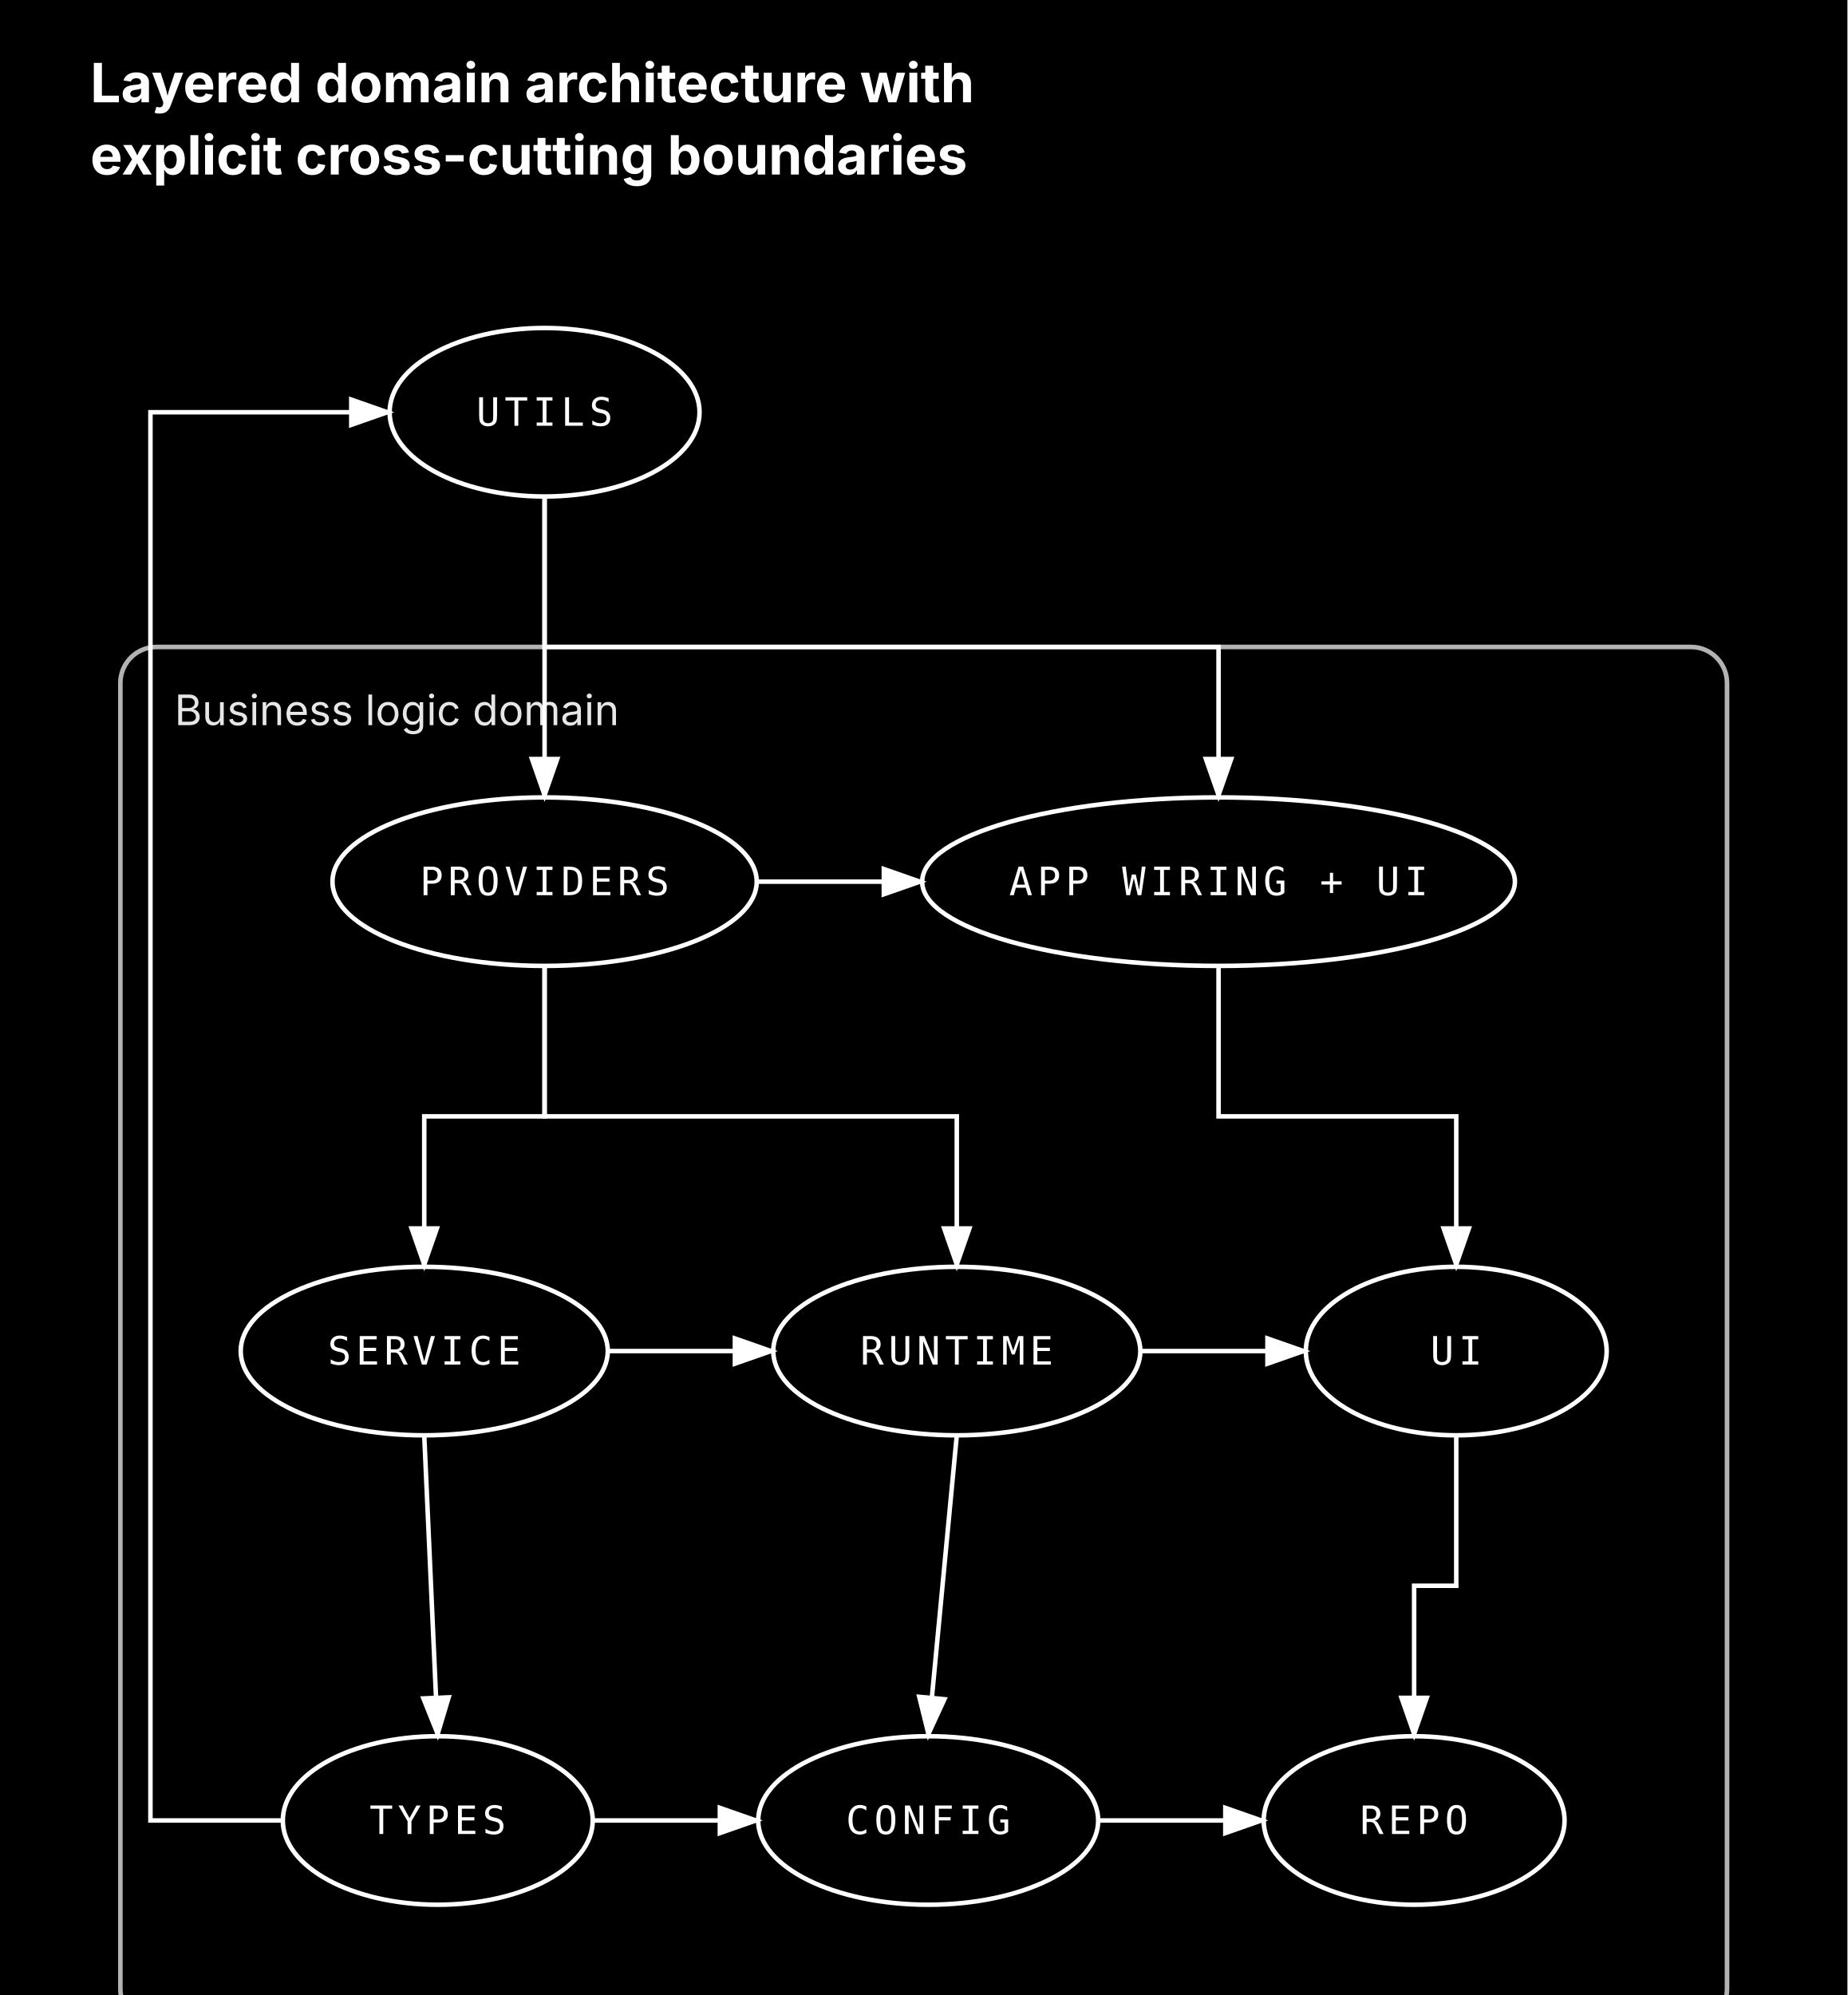
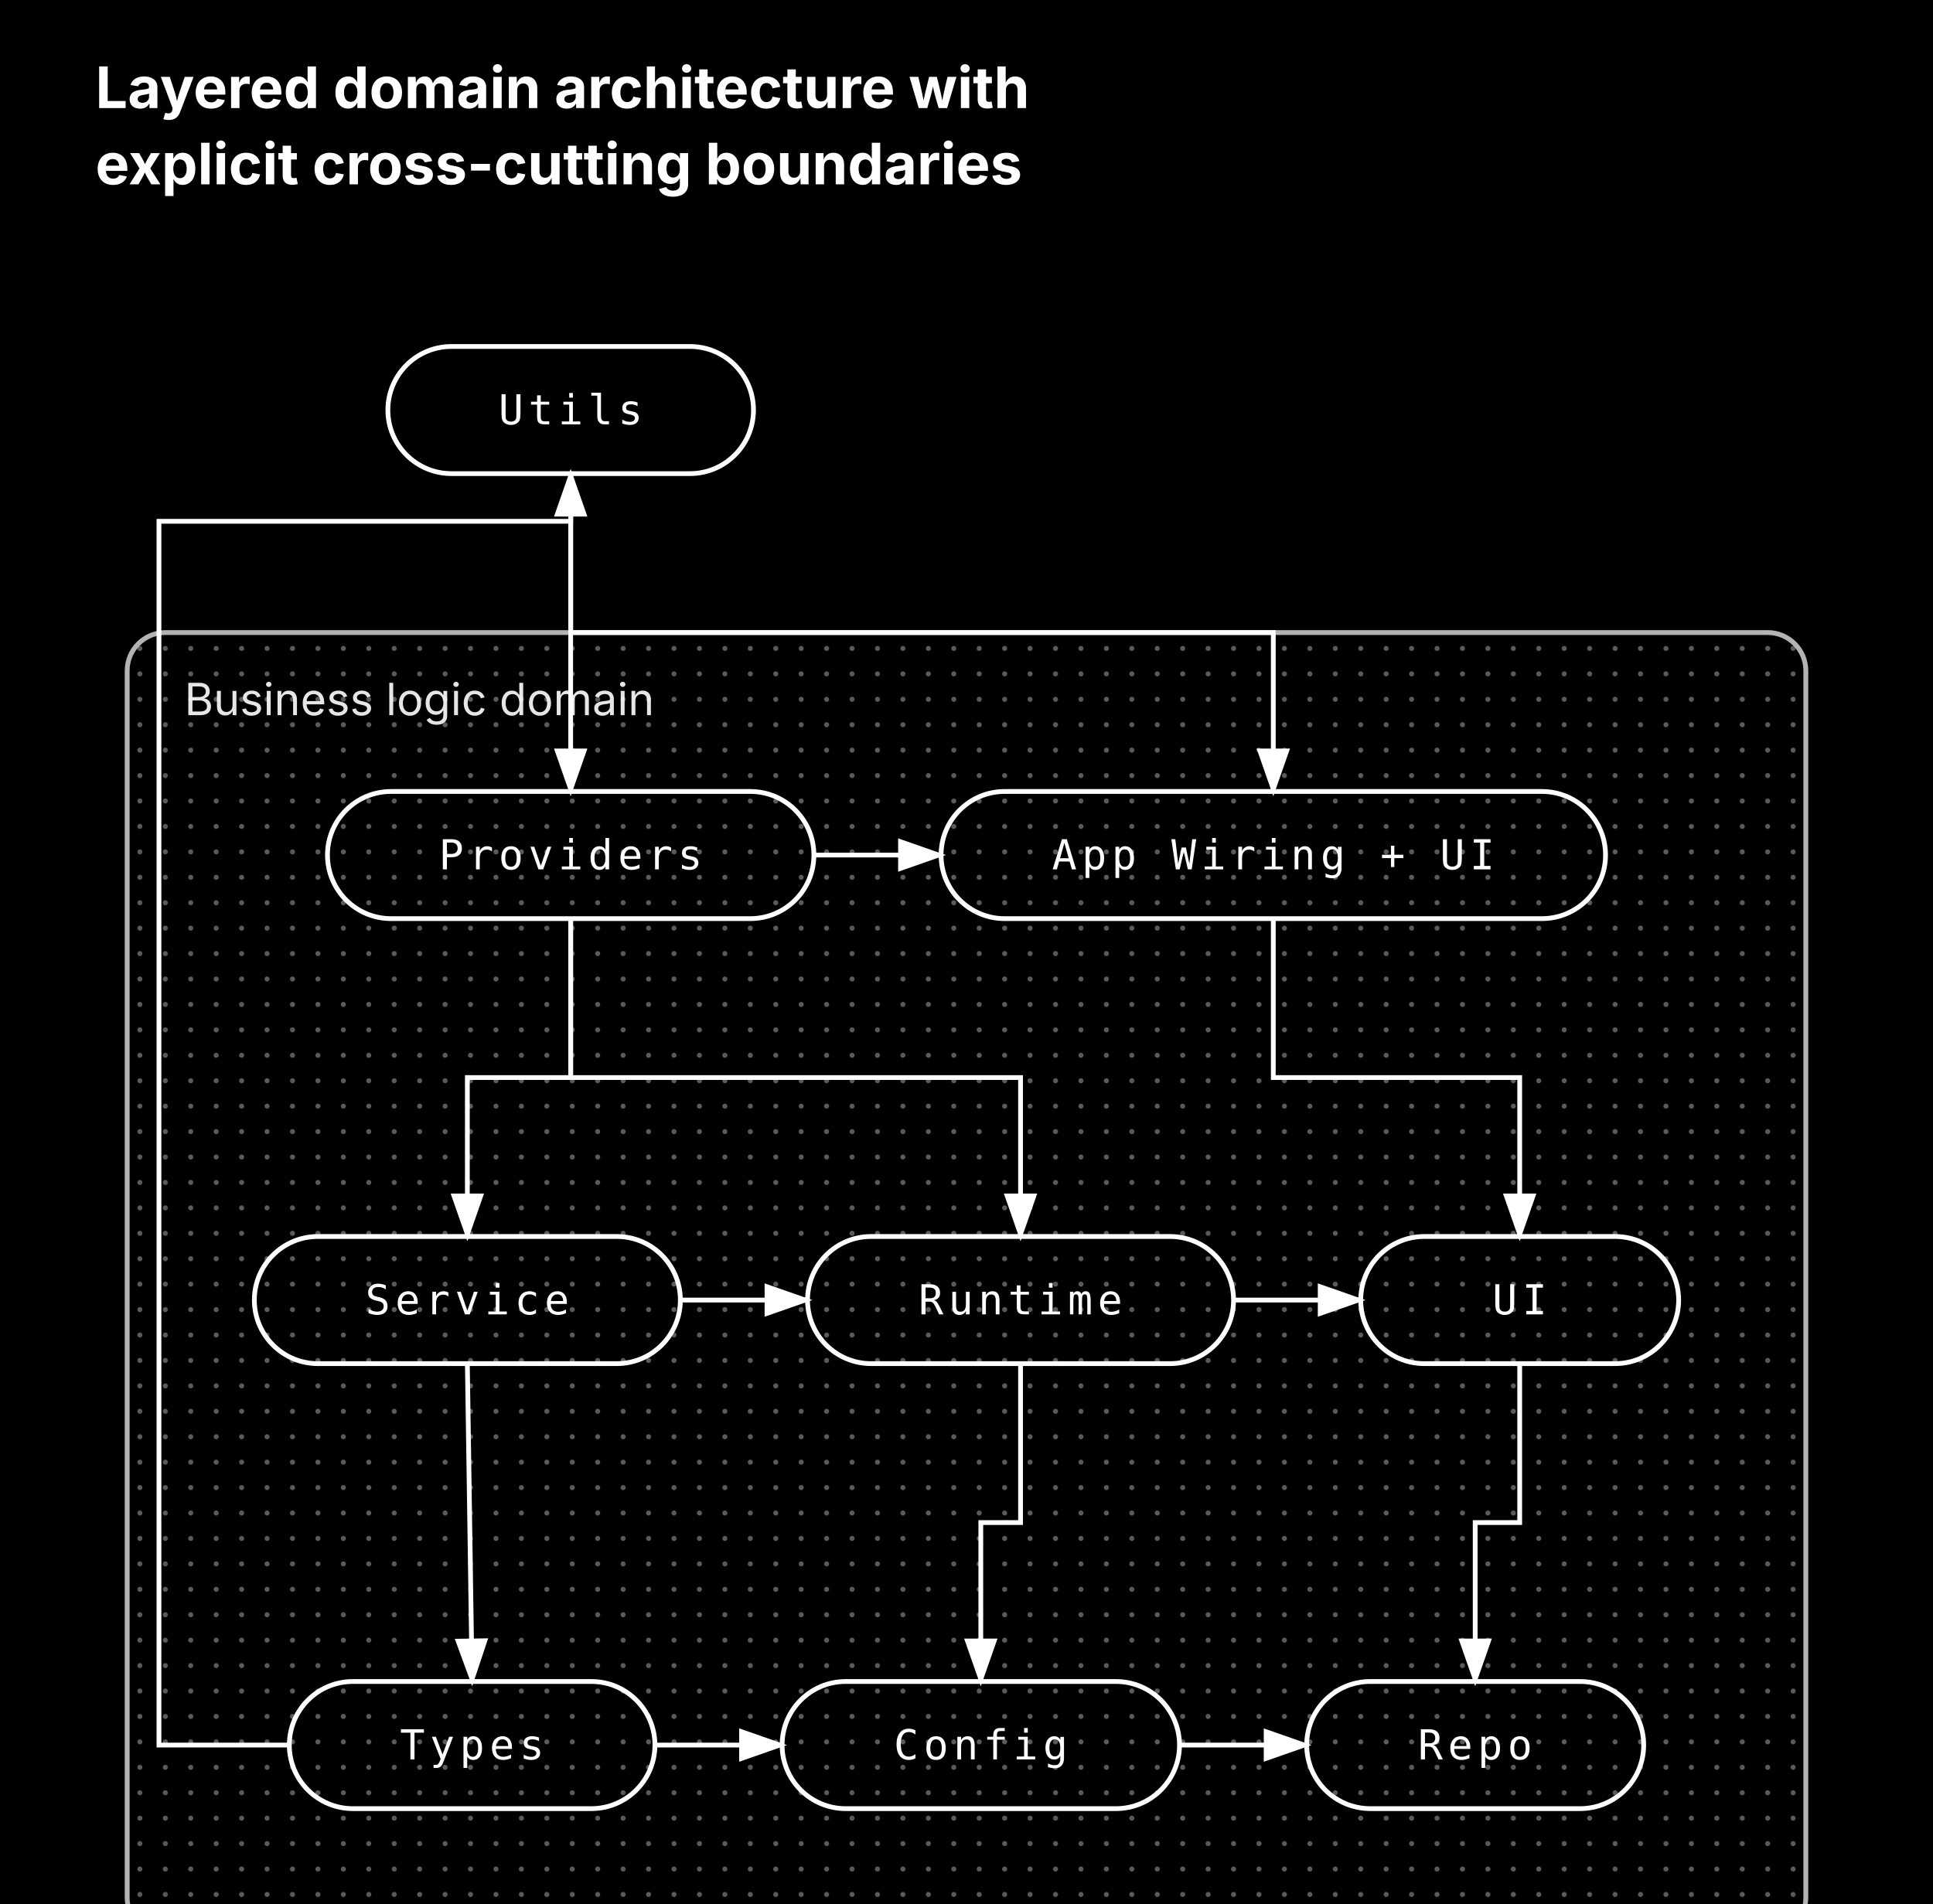
- <svg xmlns="http://www.w3.org/2000/svg" viewBox="0 0 614 663" width="614" height="663">
+ <svg xmlns="http://www.w3.org/2000/svg" viewBox="0 0 608 599" width="608" height="599">
  <defs>
    <pattern id="dotgrid" width="8" height="8" patternUnits="userSpaceOnUse">
      <rect width="8" height="8" fill="#000000" />
      <circle cx="4" cy="4" r="0.8" fill="#ffffff" opacity="0.7" />
    </pattern>
    <pattern id="crosshatch" width="8" height="8" patternUnits="userSpaceOnUse">
      <rect width="8" height="8" fill="#000000" />
      <path d="M0 8L8 0M-1 1L1 -1M7 9L9 7" stroke="#ffffff" stroke-width="0.8" opacity="0.2" />
    </pattern>
    <pattern id="hero" width="6" height="6" patternUnits="userSpaceOnUse">
      <rect width="6" height="6" fill="#222222" />
      <circle cx="3" cy="3" r="0.6" fill="#444444" opacity="0.5" />
    </pattern>
    <marker id="arrowhead" markerWidth="10" markerHeight="7" refX="9" refY="3.5" orient="auto" markerUnits="strokeWidth">
      <polygon points="0 0, 10 3.5, 0 7" fill="#ffffff" />
    </marker>
    <marker id="arrowhead-reverse" markerWidth="10" markerHeight="7" refX="1" refY="3.5" orient="auto" markerUnits="strokeWidth">
      <polygon points="10 0, 0 3.5, 10 7" fill="#ffffff" />
    </marker>
  </defs>
  <rect width="100%" height="100%" fill="#000000" />
  <g class="diagram">
    <text x="30" y="34" font-family="'Inter', 'Helvetica Neue', Arial, sans-serif" font-size="18" fill="#ffffff" font-weight="700">Layered domain architecture with</text>
    <text x="30" y="58" font-family="'Inter', 'Helvetica Neue', Arial, sans-serif" font-size="18" fill="#ffffff" font-weight="700">explicit cross-cutting boundaries</text>
-     <rect x="40" y="215" width="534" height="458" rx="12" fill="transparent" stroke="#ffffff" stroke-width="1.5" opacity="0.5" />
-     <rect x="40" y="215" width="534" height="458" rx="12" fill="none" stroke="#ffffff" stroke-width="1.5" opacity="0.4" />
-     <text x="58" y="241" font-family="'Inter', 'Helvetica Neue', Arial, sans-serif" font-size="14" fill="#ffffff" opacity="0.9">Business logic domain</text>
-     <line x1="181" y1="165" x2="181" y2="265" stroke="#ffffff" stroke-width="1.5" marker-end="url(#arrowhead)" />
-     <polyline points="181,165 181,215 405,215 405,265" fill="none" stroke="#ffffff" stroke-width="1.5" marker-end="url(#arrowhead)" />
-     <line x1="251.5" y1="293" x2="306.5" y2="293" stroke="#ffffff" stroke-width="1.5" marker-end="url(#arrowhead)" />
-     <polyline points="181,321 181,371 141,371 141,421" fill="none" stroke="#ffffff" stroke-width="1.5" marker-end="url(#arrowhead)" />
-     <polyline points="181,321 181,371 318,371 318,421" fill="none" stroke="#ffffff" stroke-width="1.5" marker-end="url(#arrowhead)" />
-     <polyline points="405,321 405,371 484,371 484,421" fill="none" stroke="#ffffff" stroke-width="1.5" marker-end="url(#arrowhead)" />
-     <line x1="202" y1="449" x2="257" y2="449" stroke="#ffffff" stroke-width="1.5" marker-end="url(#arrowhead)" />
-     <line x1="379" y1="449" x2="434" y2="449" stroke="#ffffff" stroke-width="1.5" marker-end="url(#arrowhead)" />
-     <line x1="141" y1="477" x2="145.5" y2="577" stroke="#ffffff" stroke-width="1.5" marker-end="url(#arrowhead)" />
-     <line x1="318" y1="477" x2="308.5" y2="577" stroke="#ffffff" stroke-width="1.5" marker-end="url(#arrowhead)" />
-     <polyline points="484,477 484,527 470,527 470,577" fill="none" stroke="#ffffff" stroke-width="1.5" marker-end="url(#arrowhead)" />
-     <line x1="197" y1="605" x2="252" y2="605" stroke="#ffffff" stroke-width="1.5" marker-end="url(#arrowhead)" />
-     <line x1="365" y1="605" x2="420" y2="605" stroke="#ffffff" stroke-width="1.5" marker-end="url(#arrowhead)" />
-     <polyline points="94,605 50,605 50,137 129.5,137" fill="none" stroke="#ffffff" stroke-width="1.5" marker-end="url(#arrowhead)" />
-     <rect x="129.5" y="109" width="103" height="56" rx="999" fill="transparent" stroke="#ffffff" stroke-width="1.5" />
-     <text x="181" y="137" font-family="'JetBrains Mono', 'Fira Code', 'SF Mono', 'Cascadia Code', monospace" font-size="13" fill="#ffffff" text-anchor="middle" dominant-baseline="central" letter-spacing="0.12em">UTILS</text>
-     <rect x="110.5" y="265" width="141" height="56" rx="999" fill="transparent" stroke="#ffffff" stroke-width="1.5" />
-     <text x="181" y="293" font-family="'JetBrains Mono', 'Fira Code', 'SF Mono', 'Cascadia Code', monospace" font-size="13" fill="#ffffff" text-anchor="middle" dominant-baseline="central" letter-spacing="0.12em">PROVIDERS</text>
-     <rect x="306.5" y="265" width="197" height="56" rx="999" fill="transparent" stroke="#ffffff" stroke-width="1.5" />
-     <text x="405" y="293" font-family="'JetBrains Mono', 'Fira Code', 'SF Mono', 'Cascadia Code', monospace" font-size="13" fill="#ffffff" text-anchor="middle" dominant-baseline="central" letter-spacing="0.12em">APP WIRING + UI</text>
-     <rect x="80" y="421" width="122" height="56" rx="999" fill="transparent" stroke="#ffffff" stroke-width="1.5" />
-     <text x="141" y="449" font-family="'JetBrains Mono', 'Fira Code', 'SF Mono', 'Cascadia Code', monospace" font-size="13" fill="#ffffff" text-anchor="middle" dominant-baseline="central" letter-spacing="0.12em">SERVICE</text>
-     <rect x="257" y="421" width="122" height="56" rx="999" fill="transparent" stroke="#ffffff" stroke-width="1.5" />
-     <text x="318" y="449" font-family="'JetBrains Mono', 'Fira Code', 'SF Mono', 'Cascadia Code', monospace" font-size="13" fill="#ffffff" text-anchor="middle" dominant-baseline="central" letter-spacing="0.12em">RUNTIME</text>
-     <rect x="434" y="421" width="100" height="56" rx="999" fill="transparent" stroke="#ffffff" stroke-width="1.5" />
-     <text x="484" y="449" font-family="'JetBrains Mono', 'Fira Code', 'SF Mono', 'Cascadia Code', monospace" font-size="13" fill="#ffffff" text-anchor="middle" dominant-baseline="central" letter-spacing="0.12em">UI</text>
-     <rect x="94" y="577" width="103" height="56" rx="999" fill="transparent" stroke="#ffffff" stroke-width="1.5" />
-     <text x="145.5" y="605" font-family="'JetBrains Mono', 'Fira Code', 'SF Mono', 'Cascadia Code', monospace" font-size="13" fill="#ffffff" text-anchor="middle" dominant-baseline="central" letter-spacing="0.12em">TYPES</text>
-     <rect x="252" y="577" width="113" height="56" rx="999" fill="transparent" stroke="#ffffff" stroke-width="1.5" />
-     <text x="308.5" y="605" font-family="'JetBrains Mono', 'Fira Code', 'SF Mono', 'Cascadia Code', monospace" font-size="13" fill="#ffffff" text-anchor="middle" dominant-baseline="central" letter-spacing="0.12em">CONFIG</text>
-     <rect x="420" y="577" width="100" height="56" rx="999" fill="transparent" stroke="#ffffff" stroke-width="1.5" />
-     <text x="470" y="605" font-family="'JetBrains Mono', 'Fira Code', 'SF Mono', 'Cascadia Code', monospace" font-size="13" fill="#ffffff" text-anchor="middle" dominant-baseline="central" letter-spacing="0.12em">REPO</text>
+     <rect x="40" y="199" width="528" height="410" rx="12" fill="url(#dotgrid)" stroke="#ffffff" stroke-width="1.5" opacity="0.5" />
+     <rect x="40" y="199" width="528" height="410" rx="12" fill="none" stroke="#ffffff" stroke-width="1.5" opacity="0.4" />
+     <text x="58" y="225" font-family="'Inter', 'Helvetica Neue', Arial, sans-serif" font-size="14" fill="#ffffff" opacity="0.9">Business logic domain</text>
+     <line x1="179.5" y1="149" x2="179.5" y2="249" stroke="#ffffff" stroke-width="1.5" marker-end="url(#arrowhead)" />
+     <polyline points="179.5,149 179.5,199 400.5,199 400.5,249" fill="none" stroke="#ffffff" stroke-width="1.5" marker-end="url(#arrowhead)" />
+     <line x1="256" y1="269" x2="296" y2="269" stroke="#ffffff" stroke-width="1.5" marker-end="url(#arrowhead)" />
+     <polyline points="179.5,289 179.5,339 147,339 147,389" fill="none" stroke="#ffffff" stroke-width="1.5" marker-end="url(#arrowhead)" />
+     <polyline points="179.5,289 179.5,339 321,339 321,389" fill="none" stroke="#ffffff" stroke-width="1.5" marker-end="url(#arrowhead)" />
+     <polyline points="400.5,289 400.5,339 478,339 478,389" fill="none" stroke="#ffffff" stroke-width="1.5" marker-end="url(#arrowhead)" />
+     <line x1="214" y1="409" x2="254" y2="409" stroke="#ffffff" stroke-width="1.5" marker-end="url(#arrowhead)" />
+     <line x1="388" y1="409" x2="428" y2="409" stroke="#ffffff" stroke-width="1.5" marker-end="url(#arrowhead)" />
+     <line x1="147" y1="429" x2="148.5" y2="529" stroke="#ffffff" stroke-width="1.5" marker-end="url(#arrowhead)" />
+     <polyline points="321,429 321,479 308.5,479 308.5,529" fill="none" stroke="#ffffff" stroke-width="1.5" marker-end="url(#arrowhead)" />
+     <polyline points="478,429 478,479 464,479 464,529" fill="none" stroke="#ffffff" stroke-width="1.5" marker-end="url(#arrowhead)" />
+     <line x1="206" y1="549" x2="246" y2="549" stroke="#ffffff" stroke-width="1.5" marker-end="url(#arrowhead)" />
+     <line x1="371" y1="549" x2="411" y2="549" stroke="#ffffff" stroke-width="1.5" marker-end="url(#arrowhead)" />
+     <polyline points="91,549 50,549 50,164 179.5,164 179.5,149" fill="none" stroke="#ffffff" stroke-width="1.5" marker-end="url(#arrowhead)" />
+     <rect x="122" y="109" width="115" height="40" rx="20" fill="transparent" stroke="#ffffff" stroke-width="1.5" />
+     <text x="179.5" y="129" font-family="'JetBrains Mono', 'Fira Code', 'SF Mono', 'Cascadia Code', monospace" font-size="13" fill="#ffffff" text-anchor="middle" dominant-baseline="central" letter-spacing="0.12em">Utils</text>
+     <rect x="103" y="249" width="153" height="40" rx="20" fill="transparent" stroke="#ffffff" stroke-width="1.5" />
+     <text x="179.5" y="269" font-family="'JetBrains Mono', 'Fira Code', 'SF Mono', 'Cascadia Code', monospace" font-size="13" fill="#ffffff" text-anchor="middle" dominant-baseline="central" letter-spacing="0.12em">Providers</text>
+     <rect x="296" y="249" width="209" height="40" rx="20" fill="transparent" stroke="#ffffff" stroke-width="1.5" />
+     <text x="400.5" y="269" font-family="'JetBrains Mono', 'Fira Code', 'SF Mono', 'Cascadia Code', monospace" font-size="13" fill="#ffffff" text-anchor="middle" dominant-baseline="central" letter-spacing="0.12em">App Wiring + UI</text>
+     <rect x="80" y="389" width="134" height="40" rx="20" fill="transparent" stroke="#ffffff" stroke-width="1.5" />
+     <text x="147" y="409" font-family="'JetBrains Mono', 'Fira Code', 'SF Mono', 'Cascadia Code', monospace" font-size="13" fill="#ffffff" text-anchor="middle" dominant-baseline="central" letter-spacing="0.12em">Service</text>
+     <rect x="254" y="389" width="134" height="40" rx="20" fill="transparent" stroke="#ffffff" stroke-width="1.5" />
+     <text x="321" y="409" font-family="'JetBrains Mono', 'Fira Code', 'SF Mono', 'Cascadia Code', monospace" font-size="13" fill="#ffffff" text-anchor="middle" dominant-baseline="central" letter-spacing="0.12em">Runtime</text>
+     <rect x="428" y="389" width="100" height="40" rx="20" fill="transparent" stroke="#ffffff" stroke-width="1.5" />
+     <text x="478" y="409" font-family="'JetBrains Mono', 'Fira Code', 'SF Mono', 'Cascadia Code', monospace" font-size="13" fill="#ffffff" text-anchor="middle" dominant-baseline="central" letter-spacing="0.12em">UI</text>
+     <rect x="91" y="529" width="115" height="40" rx="20" fill="transparent" stroke="#ffffff" stroke-width="1.5" />
+     <text x="148.5" y="549" font-family="'JetBrains Mono', 'Fira Code', 'SF Mono', 'Cascadia Code', monospace" font-size="13" fill="#ffffff" text-anchor="middle" dominant-baseline="central" letter-spacing="0.12em">Types</text>
+     <rect x="246" y="529" width="125" height="40" rx="20" fill="transparent" stroke="#ffffff" stroke-width="1.5" />
+     <text x="308.5" y="549" font-family="'JetBrains Mono', 'Fira Code', 'SF Mono', 'Cascadia Code', monospace" font-size="13" fill="#ffffff" text-anchor="middle" dominant-baseline="central" letter-spacing="0.12em">Config</text>
+     <rect x="411" y="529" width="106" height="40" rx="20" fill="transparent" stroke="#ffffff" stroke-width="1.5" />
+     <text x="464" y="549" font-family="'JetBrains Mono', 'Fira Code', 'SF Mono', 'Cascadia Code', monospace" font-size="13" fill="#ffffff" text-anchor="middle" dominant-baseline="central" letter-spacing="0.12em">Repo</text>
  </g>
</svg>
